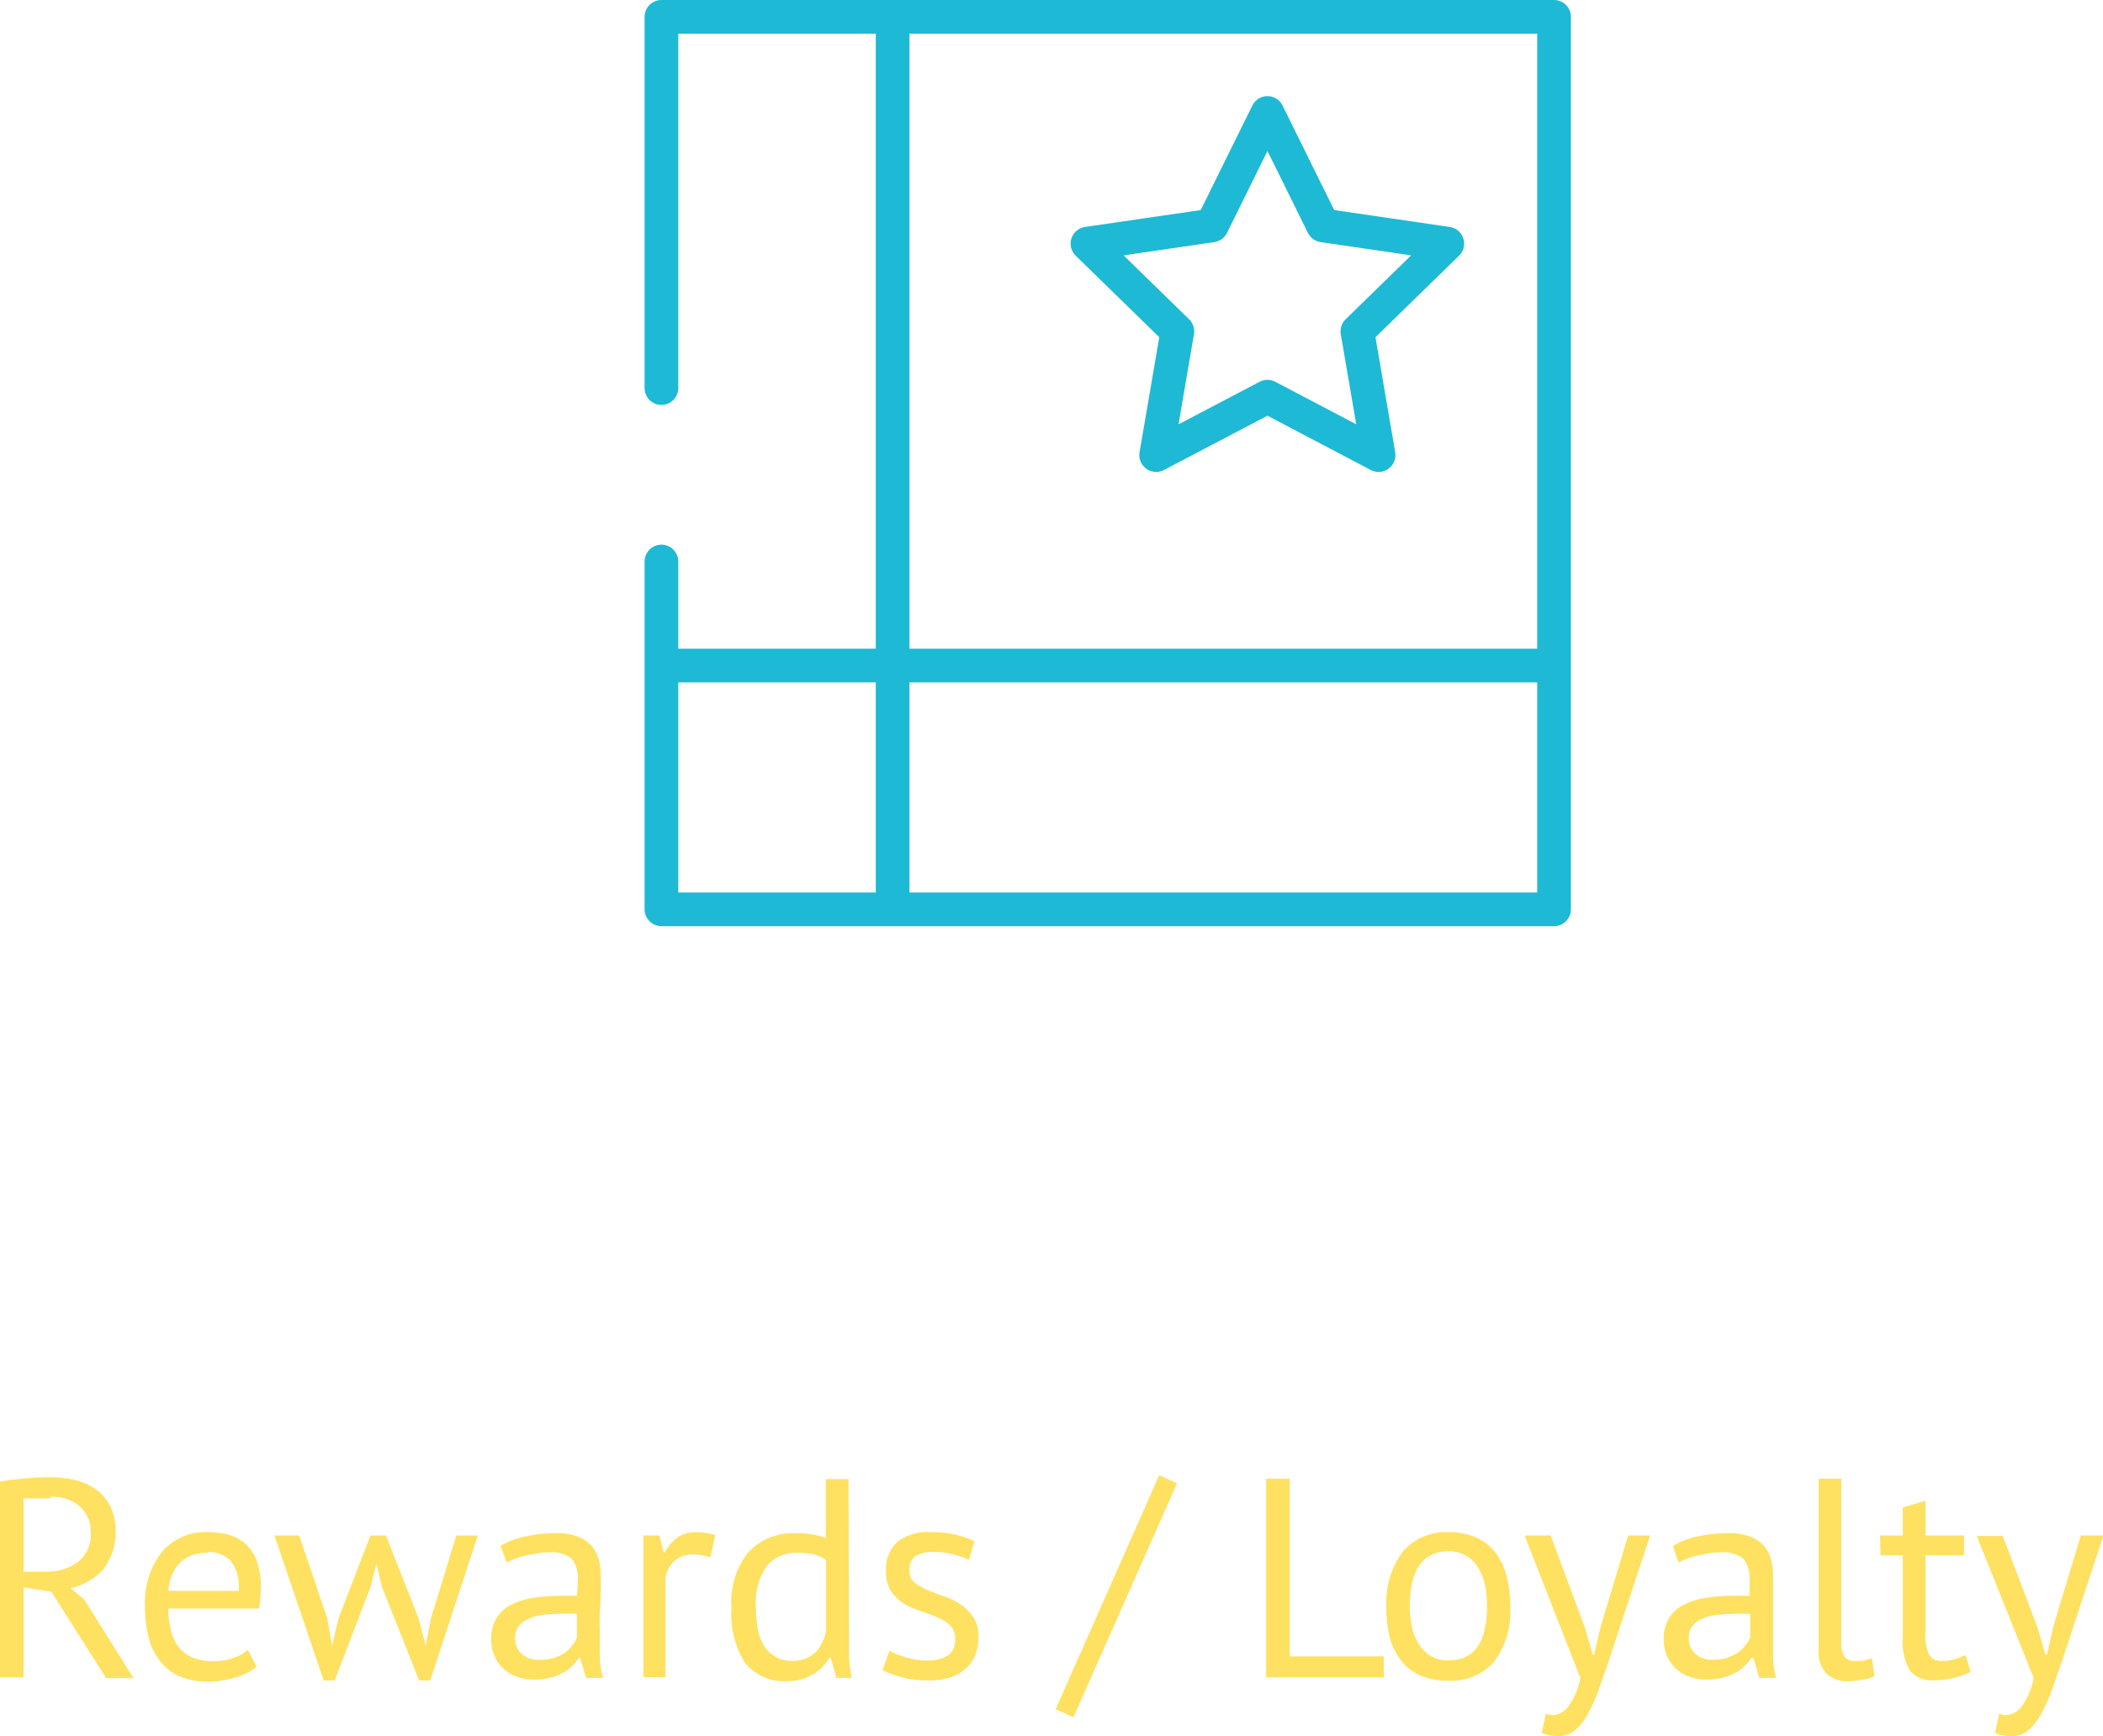
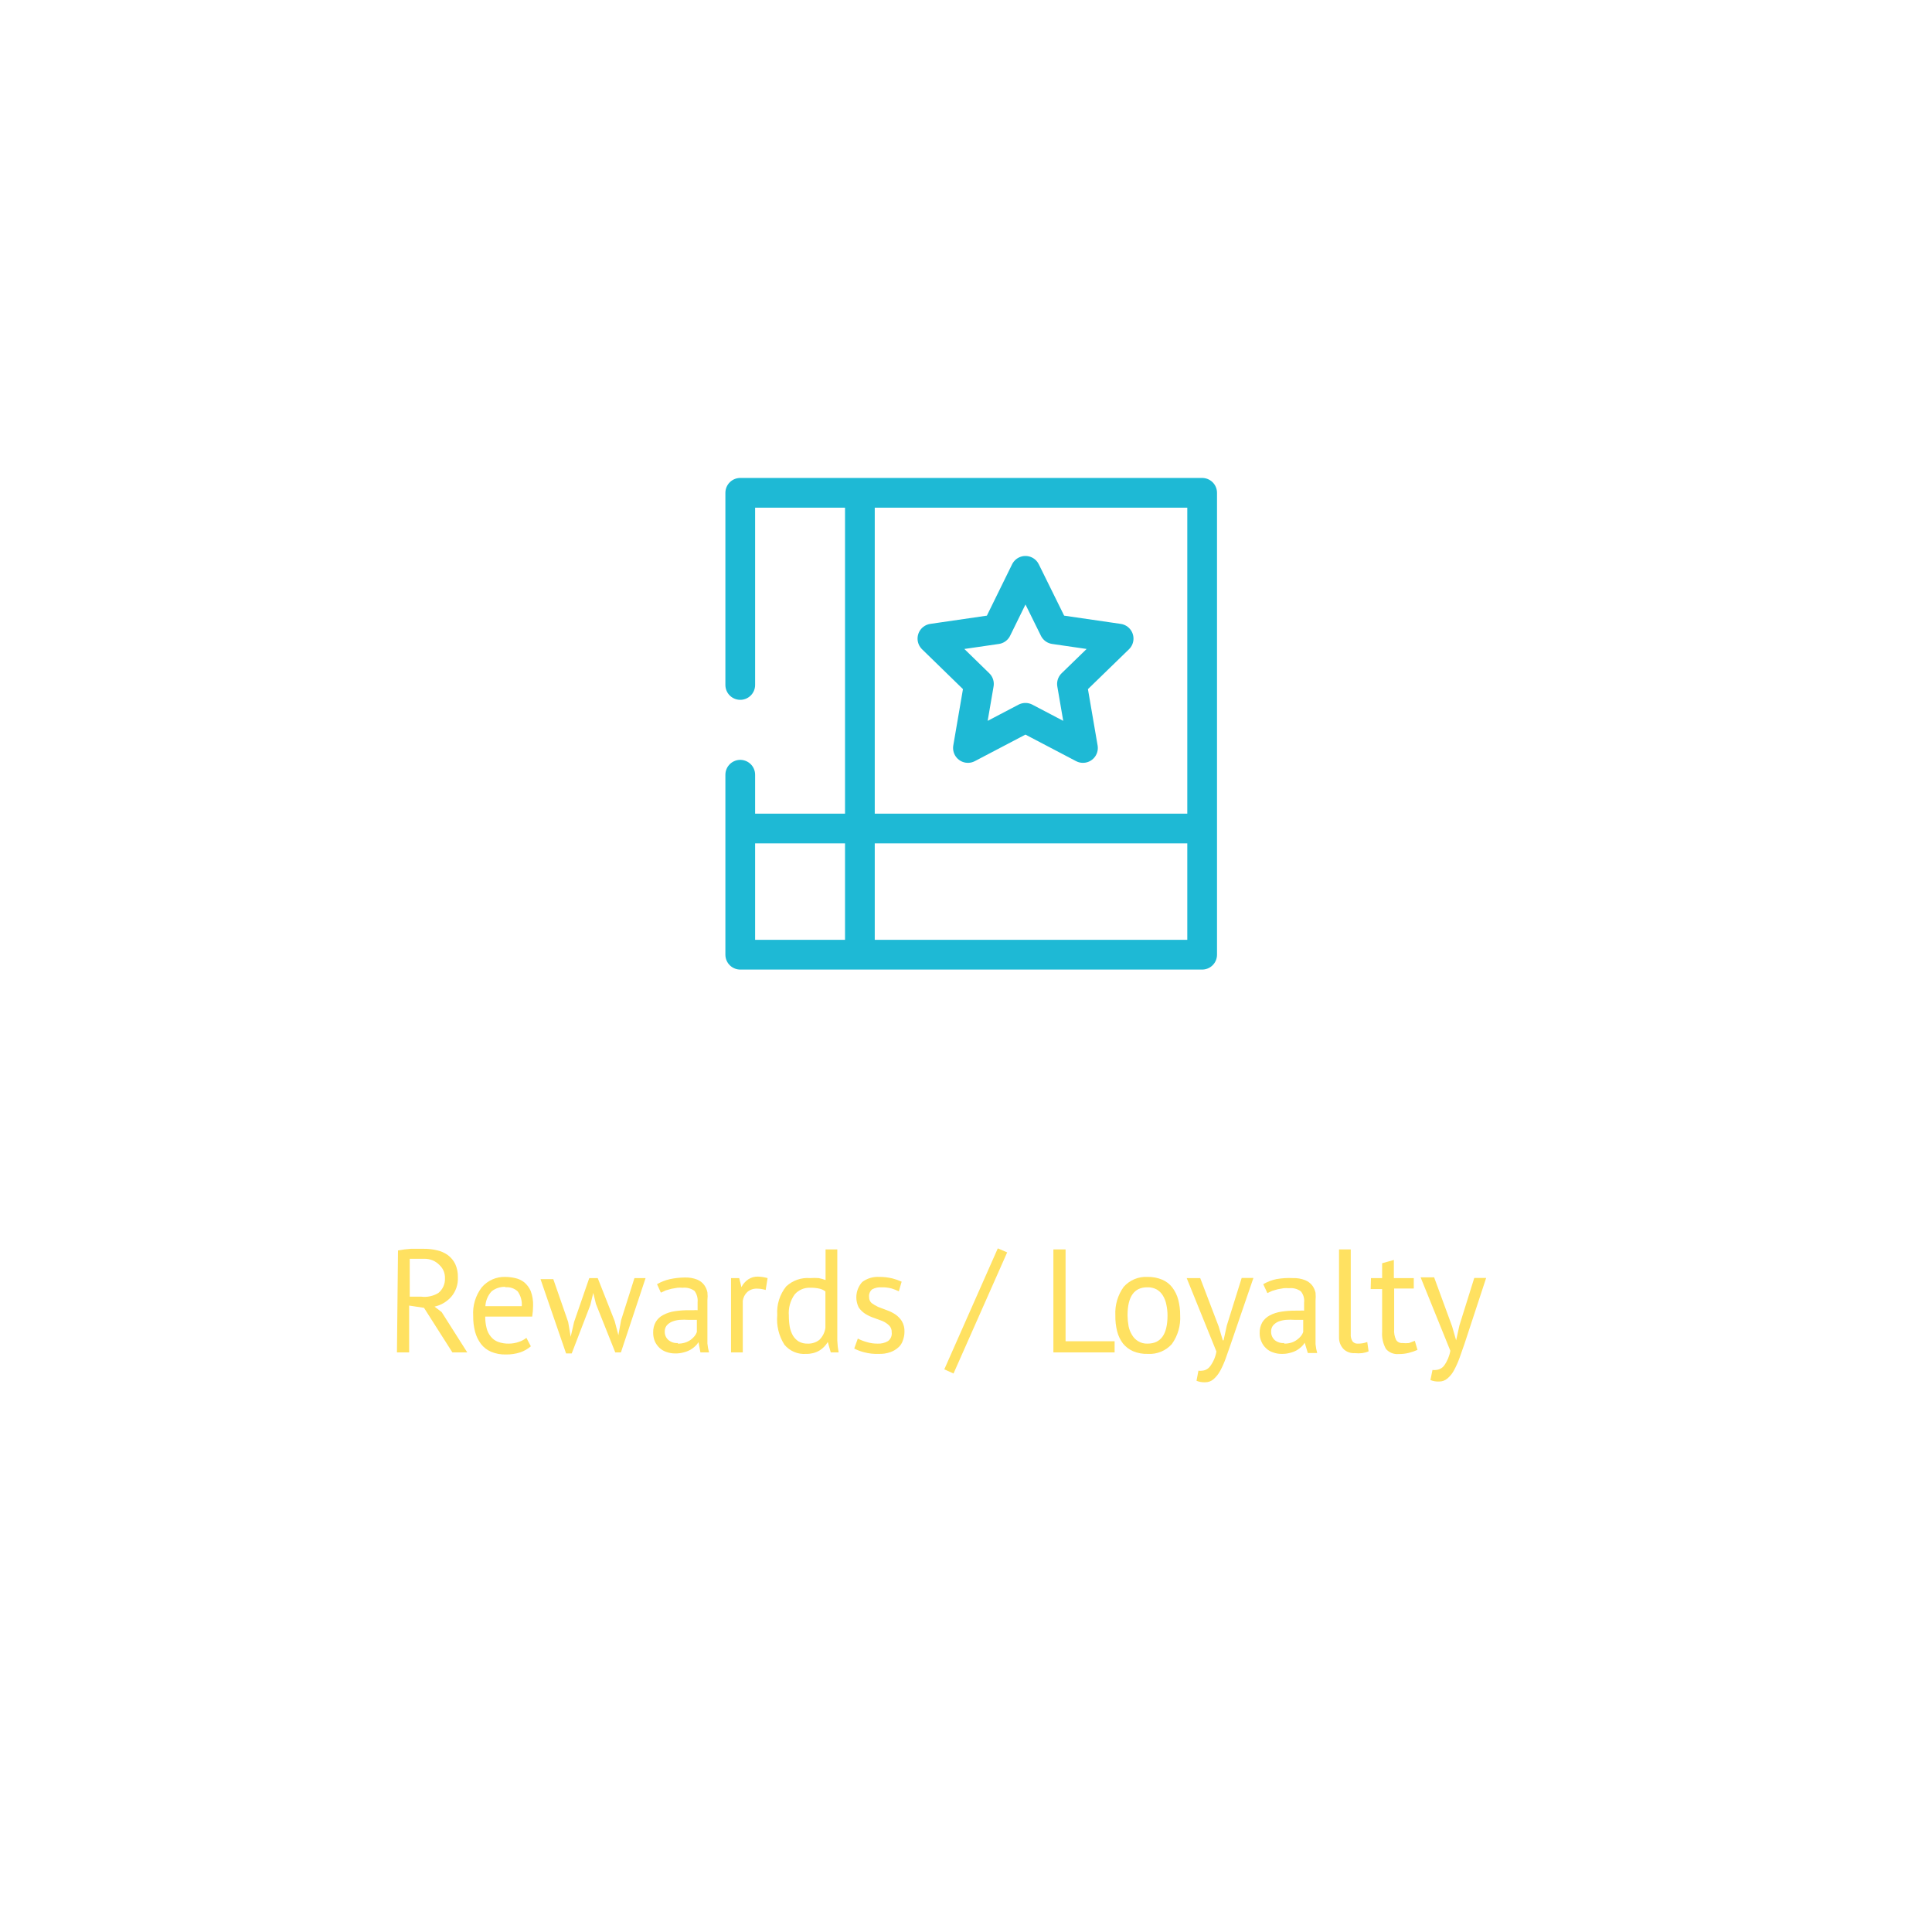
- <svg xmlns="http://www.w3.org/2000/svg" viewBox="0 0 124.89 103.08">
+ <svg xmlns="http://www.w3.org/2000/svg" viewBox="0 0 130 130">
  <defs>
    <style>.a{fill:#ffe161;}.b{fill:none;stroke:#1eb9d5;stroke-linecap:round;stroke-linejoin:round;stroke-width:2px;}</style>
  </defs>
-   <path class="a" d="M0,88c.43-.08.92-.14,1.47-.19s1.07-.07,1.53-.07a6.3,6.3,0,0,1,1.47.17,3.42,3.42,0,0,1,1.24.56,2.91,2.91,0,0,1,.85,1,3.72,3.72,0,0,1-.44,3.76A3.7,3.7,0,0,1,4.2,94.33L5,95l2.93,4.67H6.3L3.05,94.54,1.4,94.28v5.35H0Zm3,1H2.12l-.41,0A1.18,1.18,0,0,0,1.4,89v4.35H2.71a3.14,3.14,0,0,0,1.93-.58A2.09,2.09,0,0,0,5.39,91a2,2,0,0,0-.62-1.5A2.4,2.4,0,0,0,3,88.91Z" />
-   <path class="a" d="M15.24,99a3.66,3.66,0,0,1-1.28.64,5.38,5.38,0,0,1-1.62.24,4.25,4.25,0,0,1-1.67-.31,3,3,0,0,1-1.16-.9,3.76,3.76,0,0,1-.68-1.39,7.2,7.2,0,0,1-.22-1.82,4.92,4.92,0,0,1,1-3.28A3.39,3.39,0,0,1,12.32,91a5.62,5.62,0,0,1,1.15.12,2.78,2.78,0,0,1,1,.48,2.56,2.56,0,0,1,.74,1,4.3,4.3,0,0,1,.28,1.71,8,8,0,0,1-.1,1.23H10a5.19,5.19,0,0,0,.15,1.31,2.6,2.6,0,0,0,.48,1,2,2,0,0,0,.83.61,3.32,3.32,0,0,0,1.26.21,3.51,3.51,0,0,0,1.14-.2,2.37,2.37,0,0,0,.86-.48Zm-2.9-6.77a2.31,2.31,0,0,0-1.59.52A2.61,2.61,0,0,0,10,94.49h4.18a2.57,2.57,0,0,0-.49-1.8A1.83,1.83,0,0,0,12.34,92.18Z" />
-   <path class="a" d="M22.92,91.2l1.94,4.92.42,1.62h0l.32-1.65,1.5-4.89h1.28l-2.83,8.61h-.66l-2.21-5.56-.32-1.38h0L22,94.27l-2.12,5.54h-.66L16.3,91.2h1.47l1.66,4.9.29,1.64h0l.4-1.67L22,91.2Z" />
-   <path class="a" d="M29.72,91.82a4.63,4.63,0,0,1,1.49-.57A8.59,8.59,0,0,1,33,91.06a3.42,3.42,0,0,1,1.4.24,1.93,1.93,0,0,1,.81.61,2.28,2.28,0,0,1,.38.84,4.68,4.68,0,0,1,.09.91c0,.67,0,1.33-.05,2s0,1.25,0,1.82a11,11,0,0,0,0,1.18,5.26,5.26,0,0,0,.18,1h-1l-.36-1.18h-.08a2.65,2.65,0,0,1-.38.46,2.13,2.13,0,0,1-.55.41,2.93,2.93,0,0,1-.74.29,3.5,3.5,0,0,1-1,.12,2.73,2.73,0,0,1-1-.17,2.22,2.22,0,0,1-.8-.48,2,2,0,0,1-.53-.75,2.4,2.4,0,0,1-.2-1,2.26,2.26,0,0,1,.31-1.24,2.1,2.1,0,0,1,.85-.79,4,4,0,0,1,1.31-.42,9.87,9.87,0,0,1,1.7-.13h.46l.46,0a7.54,7.54,0,0,0,.05-.91,1.82,1.82,0,0,0-.37-1.3,1.93,1.93,0,0,0-1.35-.37,4.55,4.55,0,0,0-.61.05l-.68.12a4.11,4.11,0,0,0-.65.19,3.13,3.13,0,0,0-.55.25Zm2.39,6.76a2.66,2.66,0,0,0,.84-.12,2.94,2.94,0,0,0,.64-.32A2.09,2.09,0,0,0,34,97.7a1.49,1.49,0,0,0,.26-.45v-1.4l-.48,0h-.48a8.47,8.47,0,0,0-1,.06,3.08,3.08,0,0,0-.87.22,1.46,1.46,0,0,0-.61.43,1.09,1.09,0,0,0-.23.7,1.24,1.24,0,0,0,.42,1A1.52,1.52,0,0,0,32.11,98.58Z" />
-   <path class="a" d="M42.19,92.5a2.86,2.86,0,0,0-1-.17,1.64,1.64,0,0,0-1.15.39,1.76,1.76,0,0,0-.52,1v5.9H38.21V91.2h.95l.25,1h.07a2.59,2.59,0,0,1,.76-.89A1.94,1.94,0,0,1,41.38,91a4.28,4.28,0,0,1,1.1.17Z" />
-   <path class="a" d="M50.42,96.73c0,.57,0,1.09,0,1.56a7.88,7.88,0,0,0,.16,1.37h-.91l-.34-1.2h-.07a2.63,2.63,0,0,1-1,1,2.79,2.79,0,0,1-1.5.39,3,3,0,0,1-2.5-1.06,5.43,5.43,0,0,1-.82-3.32,4.72,4.72,0,0,1,1-3.28,3.6,3.6,0,0,1,2.81-1.12,6.29,6.29,0,0,1,1,.06,5.59,5.59,0,0,1,.79.22v-3.5h1.35ZM47,98.65a2,2,0,0,0,1.37-.45,2.48,2.48,0,0,0,.69-1.35V92.67a1.86,1.86,0,0,0-.69-.34,4.11,4.11,0,0,0-1-.1,2.26,2.26,0,0,0-1.82.76,3.75,3.75,0,0,0-.66,2.46A7.35,7.35,0,0,0,45,96.73a2.94,2.94,0,0,0,.36,1,1.87,1.87,0,0,0,1.67.91Z" />
-   <path class="a" d="M56.72,97.33a1,1,0,0,0-.3-.79,2.68,2.68,0,0,0-.75-.48c-.3-.13-.63-.25-1-.37a5.15,5.15,0,0,1-1-.45,2.57,2.57,0,0,1-.75-.72,2.06,2.06,0,0,1-.3-1.18,2.17,2.17,0,0,1,.69-1.78A2.93,2.93,0,0,1,55.27,91a6,6,0,0,1,1.53.16,5.33,5.33,0,0,1,1.07.38l-.32,1.11a5.1,5.1,0,0,0-.94-.33,4.37,4.37,0,0,0-1.17-.14,1.87,1.87,0,0,0-1.09.25,1,1,0,0,0-.34.88.83.83,0,0,0,.3.68,3.3,3.3,0,0,0,.75.44c.3.13.62.25,1,.38a3.91,3.91,0,0,1,1,.49,2.86,2.86,0,0,1,.75.76,2.23,2.23,0,0,1,.3,1.22,2.88,2.88,0,0,1-.18,1,2,2,0,0,1-.55.8,2.56,2.56,0,0,1-.91.54,4.17,4.17,0,0,1-1.29.19,6,6,0,0,1-1.64-.19,5.58,5.58,0,0,1-1.13-.43l.41-1.15a4.32,4.32,0,0,0,1,.4,4.19,4.19,0,0,0,1.26.19,2.29,2.29,0,0,0,1.2-.29A1.11,1.11,0,0,0,56.72,97.33Z" />
-   <path class="a" d="M68.84,87.62l1.06.48L63.75,102l-1.06-.48Z" />
-   <path class="a" d="M82.19,99.63h-7V87.83h1.4V98.38h5.58Z" />
-   <path class="a" d="M82.33,95.41a5,5,0,0,1,1-3.28A3.39,3.39,0,0,1,86,91a4,4,0,0,1,1.64.31,3,3,0,0,1,1.16.89,4,4,0,0,1,.67,1.4,6.85,6.85,0,0,1,.22,1.81,5,5,0,0,1-.95,3.28A3.38,3.38,0,0,1,86,99.83a4.19,4.19,0,0,1-1.65-.31,3,3,0,0,1-1.15-.9,3.93,3.93,0,0,1-.68-1.39A7.34,7.34,0,0,1,82.33,95.41Zm1.39,0a6.1,6.1,0,0,0,.13,1.23,3.31,3.31,0,0,0,.4,1,2.16,2.16,0,0,0,.7.71,2,2,0,0,0,1.07.27c1.53,0,2.29-1.07,2.29-3.24a5.64,5.64,0,0,0-.13-1.25,3.1,3.1,0,0,0-.39-1,2,2,0,0,0-1.77-1C84.49,92.16,83.72,93.24,83.72,95.41Z" />
-   <path class="a" d="M94.12,96.66l.47,1.62h.08l.38-1.64,1.64-5.44H98l-2.5,7.57-.56,1.6a8.9,8.9,0,0,1-.62,1.38,3.35,3.35,0,0,1-.76,1,1.45,1.45,0,0,1-1,.36,2.38,2.38,0,0,1-1-.17l.24-1.16a1.06,1.06,0,0,0,.42.09,1.25,1.25,0,0,0,.91-.5,4.07,4.07,0,0,0,.72-1.71L90.54,91.2h1.55Z" />
-   <path class="a" d="M99.35,91.82a4.72,4.72,0,0,1,1.49-.57,8.59,8.59,0,0,1,1.78-.19,3.51,3.51,0,0,1,1.41.24,2.06,2.06,0,0,1,.81.61,2.25,2.25,0,0,1,.37.84,4.68,4.68,0,0,1,.09.91c0,.67,0,1.33,0,2s0,1.25,0,1.82c0,.42,0,.81,0,1.18a6.12,6.12,0,0,0,.18,1h-1l-.35-1.18H104a2.65,2.65,0,0,1-.38.46,2.26,2.26,0,0,1-.54.41,3.17,3.17,0,0,1-.75.29,3.5,3.5,0,0,1-1,.12,2.73,2.73,0,0,1-1-.17,2.22,2.22,0,0,1-.8-.48,2.13,2.13,0,0,1-.53-.75,2.4,2.4,0,0,1-.2-1,2.35,2.35,0,0,1,.31-1.24,2.1,2.1,0,0,1,.85-.79,4,4,0,0,1,1.31-.42,9.87,9.87,0,0,1,1.7-.13h.46l.47,0c0-.33,0-.64,0-.91a1.87,1.87,0,0,0-.37-1.3,2,2,0,0,0-1.35-.37,4.69,4.69,0,0,0-.62.05l-.67.12a4.58,4.58,0,0,0-.66.19,3.13,3.13,0,0,0-.55.25Zm2.39,6.76a2.77,2.77,0,0,0,.85-.12,3.18,3.18,0,0,0,.64-.32,1.84,1.84,0,0,0,.44-.44,1.79,1.79,0,0,0,.27-.45v-1.4l-.49,0H103a8.72,8.72,0,0,0-1,.06,3.08,3.08,0,0,0-.87.22,1.46,1.46,0,0,0-.61.43,1.09,1.09,0,0,0-.23.7,1.21,1.21,0,0,0,.43,1A1.51,1.51,0,0,0,101.74,98.58Z" />
-   <path class="a" d="M109.35,97.55a1.35,1.35,0,0,0,.2.85.67.67,0,0,0,.57.25l.47,0a3.44,3.44,0,0,0,.58-.16l.15,1.07a2.63,2.63,0,0,1-.75.21,4.63,4.63,0,0,1-.84.09,1.78,1.78,0,0,1-1.24-.43,1.85,1.85,0,0,1-.49-1.46V87.83h1.35Z" />
-   <path class="a" d="M111.65,91.2H113V89.53l1.35-.39V91.2h2.29v1.18h-2.29v4.67a2.53,2.53,0,0,0,.22,1.24.79.79,0,0,0,.74.36,2.63,2.63,0,0,0,.74-.09c.2-.06.43-.15.68-.25l.3,1a4.91,4.91,0,0,1-1,.35,4.73,4.73,0,0,1-1.16.14,1.67,1.67,0,0,1-1.45-.58,3.44,3.44,0,0,1-.42-2V92.38h-1.32Z" />
-   <path class="a" d="M121,96.66l.47,1.62h.09l.37-1.64,1.64-5.44h1.35l-2.5,7.57-.56,1.6a8.9,8.9,0,0,1-.62,1.38,3.35,3.35,0,0,1-.76,1,1.44,1.44,0,0,1-1,.36,2.4,2.4,0,0,1-1-.17l.24-1.16a1.06,1.06,0,0,0,.42.09,1.25,1.25,0,0,0,.91-.5,4.07,4.07,0,0,0,.72-1.71l-3.38-8.43h1.55Z" />
-   <polyline class="b" points="39.28 23.05 39.28 1 92.29 1 92.29 54.01 39.28 54.01 39.28 33.35" />
-   <polygon class="b" points="75.27 6.71 78.57 13.39 85.95 14.47 80.61 19.68 81.87 27.03 75.27 23.56 68.66 27.03 69.92 19.68 64.58 14.47 71.97 13.39 75.27 6.71" />
-   <line class="b" x1="53.01" y1="1.33" x2="53.01" y2="53.08" />
-   <line class="b" x1="39.75" y1="39.53" x2="91.5" y2="39.53" />
+   <path class="a" d="M26.78,84.14a6.42,6.42,0,0,1,.87-.11c.32,0,.62,0,.89,0a3.57,3.57,0,0,1,.87.1,2,2,0,0,1,.72.32,1.64,1.64,0,0,1,.5.6,2,2,0,0,1,.18.89,1.89,1.89,0,0,1-.44,1.31,2.11,2.11,0,0,1-1.13.67l.48.37L31.44,91h-1l-1.91-3-1-.15V91h-.82Zm1.78.56H28l-.24,0-.19,0v2.55h.77A1.79,1.79,0,0,0,29.5,87a1.21,1.21,0,0,0,.44-1,1.15,1.15,0,0,0-.36-.87A1.38,1.38,0,0,0,28.56,84.7Z" />
+   <path class="a" d="M35.72,90.59A2.19,2.19,0,0,1,35,91a3,3,0,0,1-.95.14,2.42,2.42,0,0,1-1-.18,1.7,1.7,0,0,1-.68-.52,2.33,2.33,0,0,1-.4-.82,3.92,3.92,0,0,1-.13-1.07,2.86,2.86,0,0,1,.57-1.92A2,2,0,0,1,34,85.92a3.14,3.14,0,0,1,.67.08,1.5,1.5,0,0,1,.6.28,1.6,1.6,0,0,1,.44.59,2.55,2.55,0,0,1,.16,1,4.76,4.76,0,0,1-.06.72H32.65a3,3,0,0,0,.09.77,1.39,1.39,0,0,0,.28.57,1.12,1.12,0,0,0,.49.36,2,2,0,0,0,.73.12,2,2,0,0,0,.68-.12,1.53,1.53,0,0,0,.5-.27Zm-1.7-4a1.41,1.41,0,0,0-.94.3,1.6,1.6,0,0,0-.42,1h2.45a1.52,1.52,0,0,0-.28-1A1.06,1.06,0,0,0,34,86.62Z" />
+   <path class="a" d="M40.22,86l1.14,2.89.25.95h0l.18-1L42.69,86h.75l-1.66,5H41.4l-1.3-3.26L39.92,87h0l-.2.82-1.25,3.25h-.38l-1.72-5h.86l1,2.88.17,1h0l.23-1L39.65,86Z" />
+   <path class="a" d="M44.21,86.41a3.1,3.1,0,0,1,.87-.34,5,5,0,0,1,1-.11,2.1,2.1,0,0,1,.83.14,1.09,1.09,0,0,1,.47.36,1.28,1.28,0,0,1,.22.49,2.47,2.47,0,0,1,0,.54c0,.39,0,.78,0,1.15s0,.73,0,1.07,0,.47,0,.69a3.38,3.38,0,0,0,.11.6h-.58L47,90.31h0a1.13,1.13,0,0,1-.22.27,1.57,1.57,0,0,1-.32.24A1.84,1.84,0,0,1,46,91a2,2,0,0,1-.57.07,1.66,1.66,0,0,1-.59-.1,1.25,1.25,0,0,1-.47-.28,1.4,1.4,0,0,1-.31-.44,1.5,1.5,0,0,1-.11-.58,1.39,1.39,0,0,1,.18-.73,1.24,1.24,0,0,1,.5-.46,2.32,2.32,0,0,1,.77-.25,6.07,6.07,0,0,1,1-.07h.27a1.23,1.23,0,0,1,.27,0q0-.3,0-.54a1.1,1.1,0,0,0-.21-.76,1.15,1.15,0,0,0-.79-.21,2.17,2.17,0,0,0-.36,0l-.4.07-.39.11-.32.15Zm1.4,4a1.49,1.49,0,0,0,.49-.07,1.35,1.35,0,0,0,.38-.19,1.55,1.55,0,0,0,.26-.25.91.91,0,0,0,.15-.27v-.82h-.56a4,4,0,0,0-.6,0,1.91,1.91,0,0,0-.51.12,1,1,0,0,0-.36.26.63.63,0,0,0-.13.41.72.72,0,0,0,.25.57A.88.88,0,0,0,45.61,90.37Z" />
+   <path class="a" d="M51.52,86.8a2,2,0,0,0-.56-.09.94.94,0,0,0-.68.23,1,1,0,0,0-.3.59V91h-.79V86h.55l.15.61h0a1.36,1.36,0,0,1,.45-.52,1.12,1.12,0,0,1,.66-.19,2.71,2.71,0,0,1,.65.1Z" />
+   <path class="a" d="M56.34,89.28c0,.34,0,.65,0,.92a5.29,5.29,0,0,0,.09.8h-.53l-.2-.7h0a1.66,1.66,0,0,1-.57.58,1.69,1.69,0,0,1-.88.22,1.72,1.72,0,0,1-1.47-.62,3.18,3.18,0,0,1-.48-2,2.76,2.76,0,0,1,.6-1.92A2.11,2.11,0,0,1,54.51,86a4,4,0,0,1,.58,0,3.25,3.25,0,0,1,.46.13V84.07h.79Zm-2,1.13a1.2,1.2,0,0,0,.8-.26,1.41,1.41,0,0,0,.4-.8V86.9a1,1,0,0,0-.4-.19,2.56,2.56,0,0,0-.61-.06,1.31,1.31,0,0,0-1.06.45,2.16,2.16,0,0,0-.39,1.43,4.38,4.38,0,0,0,.06.75,1.92,1.92,0,0,0,.22.6,1.21,1.21,0,0,0,.39.39A1.17,1.17,0,0,0,54.35,90.41Z" />
+   <path class="a" d="M60,89.64a.59.59,0,0,0-.18-.46,1.53,1.53,0,0,0-.44-.29l-.57-.21a2.8,2.8,0,0,1-.58-.27,1.6,1.6,0,0,1-.44-.42,1.53,1.53,0,0,1,.23-1.73,1.75,1.75,0,0,1,1.13-.34,3.7,3.7,0,0,1,.89.1,3.83,3.83,0,0,1,.63.22l-.19.65A3.48,3.48,0,0,0,60,86.7a2.49,2.49,0,0,0-.68-.08,1.17,1.17,0,0,0-.64.14.59.59,0,0,0-.2.52.51.51,0,0,0,.17.4,2.56,2.56,0,0,0,.44.26l.58.22a2.52,2.52,0,0,1,.57.28,1.57,1.57,0,0,1,.44.45,1.3,1.3,0,0,1,.18.72,1.63,1.63,0,0,1-.11.59,1,1,0,0,1-.32.48,1.56,1.56,0,0,1-.54.31,2.12,2.12,0,0,1-.75.11,3.33,3.33,0,0,1-1-.11,2.94,2.94,0,0,1-.66-.25l.24-.67a2.9,2.9,0,0,0,.59.23,2.33,2.33,0,0,0,.74.11,1.25,1.25,0,0,0,.7-.17A.63.63,0,0,0,60,89.64Z" />
+   <path class="a" d="M67.14,84l.63.27-3.61,8.15-.62-.28Z" />
+   <path class="a" d="M75,91H70.88V84.07h.82v6.18H75Z" />
+   <path class="a" d="M75.05,88.51a3,3,0,0,1,.56-1.92,2,2,0,0,1,1.6-.67,2.43,2.43,0,0,1,1,.19,1.65,1.65,0,0,1,.67.52,2.33,2.33,0,0,1,.4.82,4,4,0,0,1,.13,1.06,3,3,0,0,1-.56,1.93,2,2,0,0,1-1.61.66,2.38,2.38,0,0,1-1-.18,1.85,1.85,0,0,1-.68-.52,2.31,2.31,0,0,1-.39-.82A4,4,0,0,1,75.05,88.51Zm.82,0a4.4,4.4,0,0,0,.07.73,1.8,1.8,0,0,0,.24.6,1.15,1.15,0,0,0,.41.41,1.12,1.12,0,0,0,.62.16c.9,0,1.35-.62,1.35-1.9a3.47,3.47,0,0,0-.08-.73,1.79,1.79,0,0,0-.23-.6,1.15,1.15,0,0,0-.41-.41,1.22,1.22,0,0,0-.63-.15C76.32,86.61,75.87,87.24,75.87,88.51Z" />
+   <path class="a" d="M82,89.25l.28.94h.05l.22-1,1-3.2h.79L82.8,90.48c-.11.32-.22.64-.33.94a6.14,6.14,0,0,1-.36.81,2.06,2.06,0,0,1-.45.57.84.84,0,0,1-.57.21,1.37,1.37,0,0,1-.58-.1l.13-.68a.79.79,0,0,0,.25,0,.72.72,0,0,0,.53-.29,2.28,2.28,0,0,0,.43-1l-2-4.94h.91Z" />
+   <path class="a" d="M85,86.41a3,3,0,0,1,.88-.34A5,5,0,0,1,87,86a2.05,2.05,0,0,1,.82.14,1.13,1.13,0,0,1,.48.36,1.28,1.28,0,0,1,.22.49,3.29,3.29,0,0,1,0,.54c0,.39,0,.78,0,1.15s0,.73,0,1.07,0,.47,0,.69a3.38,3.38,0,0,0,.11.6H88l-.21-.69h0a1.13,1.13,0,0,1-.22.27,1.57,1.57,0,0,1-.32.24,1.75,1.75,0,0,1-.44.17,1.91,1.91,0,0,1-.56.07,1.63,1.63,0,0,1-.59-.1,1.18,1.18,0,0,1-.47-.28,1.25,1.25,0,0,1-.31-.44,1.34,1.34,0,0,1-.12-.58,1.39,1.39,0,0,1,.18-.73,1.31,1.31,0,0,1,.5-.46,2.4,2.4,0,0,1,.77-.25,6.11,6.11,0,0,1,1-.07h.27a1.23,1.23,0,0,1,.27,0q0-.3,0-.54a1,1,0,0,0-.22-.76,1.13,1.13,0,0,0-.79-.21,2.3,2.3,0,0,0-.36,0l-.4.07-.38.11-.32.15Zm1.4,4a1.55,1.55,0,0,0,.5-.07,1.29,1.29,0,0,0,.37-.19,1.31,1.31,0,0,0,.27-.25.91.91,0,0,0,.15-.27v-.82h-.56a3.86,3.86,0,0,0-.6,0,1.89,1.89,0,0,0-.52.12,1,1,0,0,0-.35.26.63.63,0,0,0-.13.41.75.75,0,0,0,.24.57A.91.91,0,0,0,86.43,90.37Z" />
+   <path class="a" d="M90.89,89.77a.78.78,0,0,0,.12.49.41.41,0,0,0,.34.15A1.69,1.69,0,0,0,92,90.3l.09.63a1.7,1.7,0,0,1-.44.12,2.32,2.32,0,0,1-.49,0,1,1,0,0,1-.73-.25A1.09,1.09,0,0,1,90.1,90V84.07h.79Z" />
+   <path class="a" d="M92.25,86H93v-1l.79-.22V86h1.34v.7H93.81v2.73a1.43,1.43,0,0,0,.13.73.46.46,0,0,0,.43.21,1.84,1.84,0,0,0,.44,0l.39-.15.18.61a3.3,3.3,0,0,1-.58.2,2.56,2.56,0,0,1-.69.08,1,1,0,0,1-.85-.34A2.06,2.06,0,0,1,93,89.62V86.74h-.77Z" />
+   <path class="a" d="M97.71,89.25l.27.94h0l.22-1,1-3.2H100l-1.46,4.44c-.11.32-.22.64-.33.94a6.14,6.14,0,0,1-.36.81,1.89,1.89,0,0,1-.45.57.84.84,0,0,1-.57.21,1.37,1.37,0,0,1-.58-.1l.14-.68a.69.69,0,0,0,.24,0,.74.74,0,0,0,.54-.29,2.42,2.42,0,0,0,.42-1l-2-4.94h.91Z" />
+   <polyline class="b" points="49.81 46.09 49.81 33.16 80.89 33.16 80.89 64.24 49.81 64.24 49.81 52.13" />
+   <polygon class="b" points="69 38.41 70.94 42.34 75.27 42.97 72.13 46.02 72.87 50.33 69 48.3 65.13 50.33 65.87 46.02 62.74 42.97 67.07 42.34 69 38.41" />
+   <line class="b" x1="57.86" y1="33.36" x2="57.86" y2="63.69" />
+   <line class="b" x1="50.09" y1="55.75" x2="80.43" y2="55.75" />
</svg>
